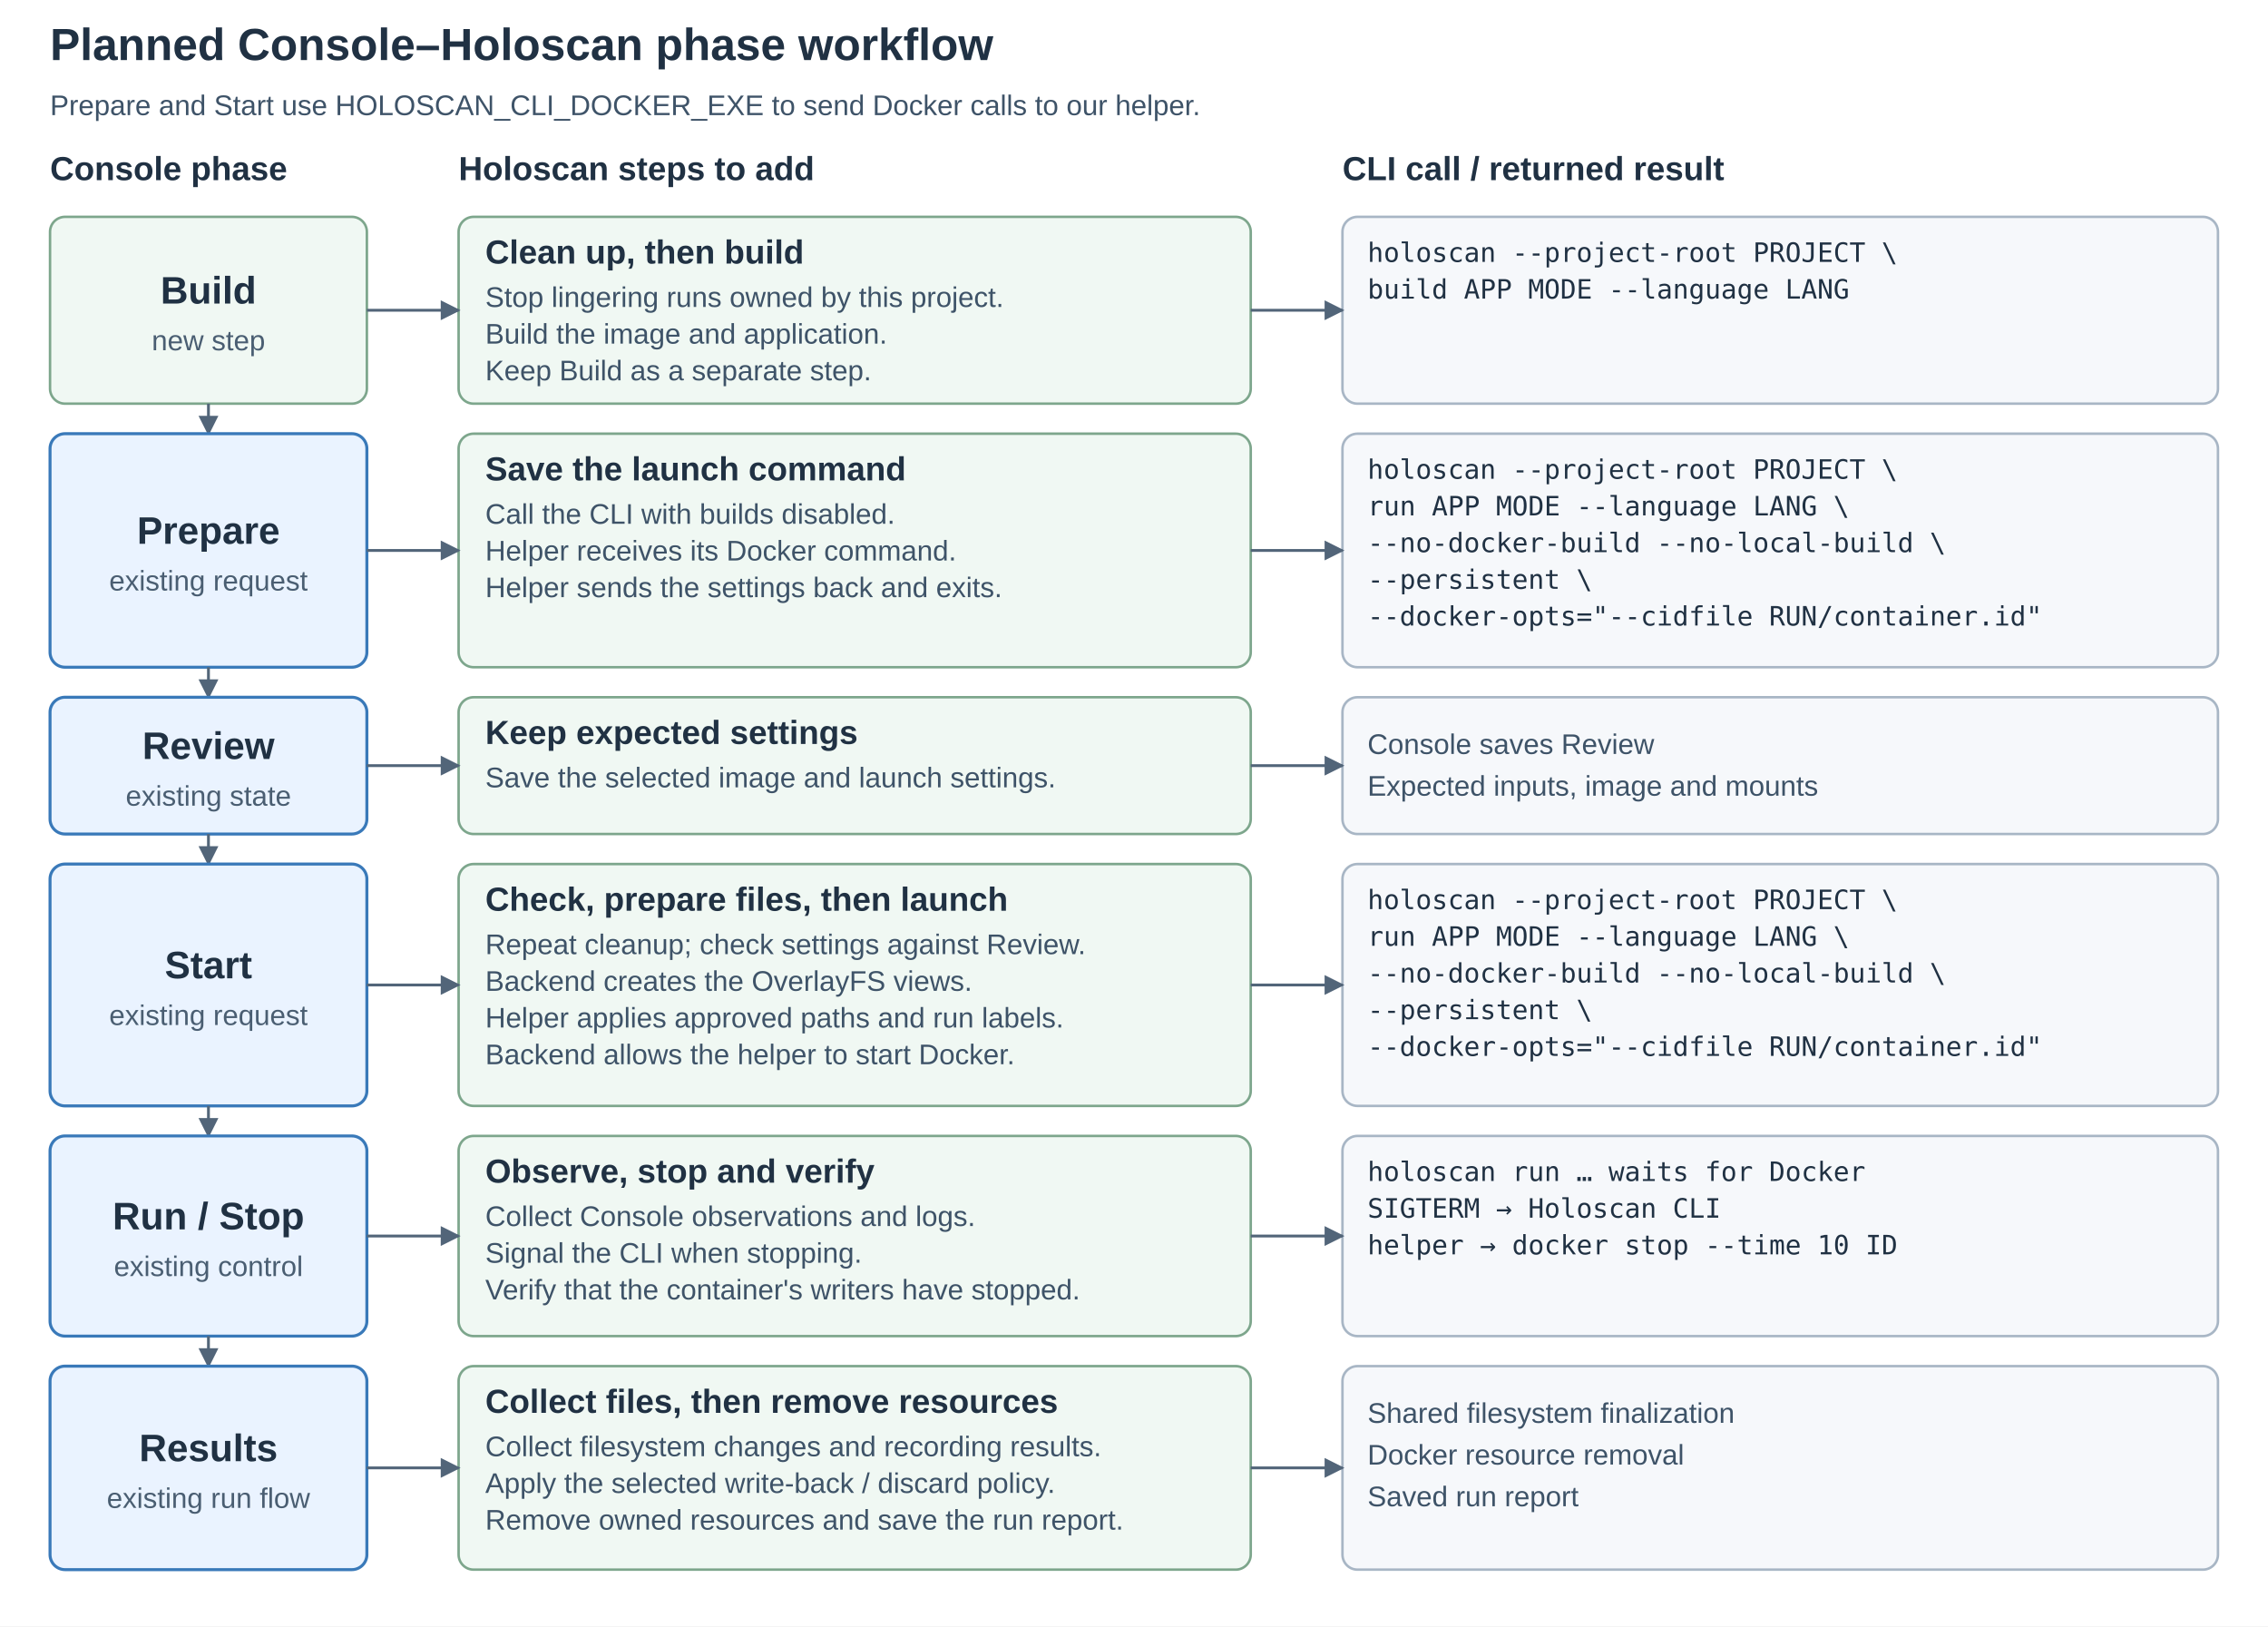
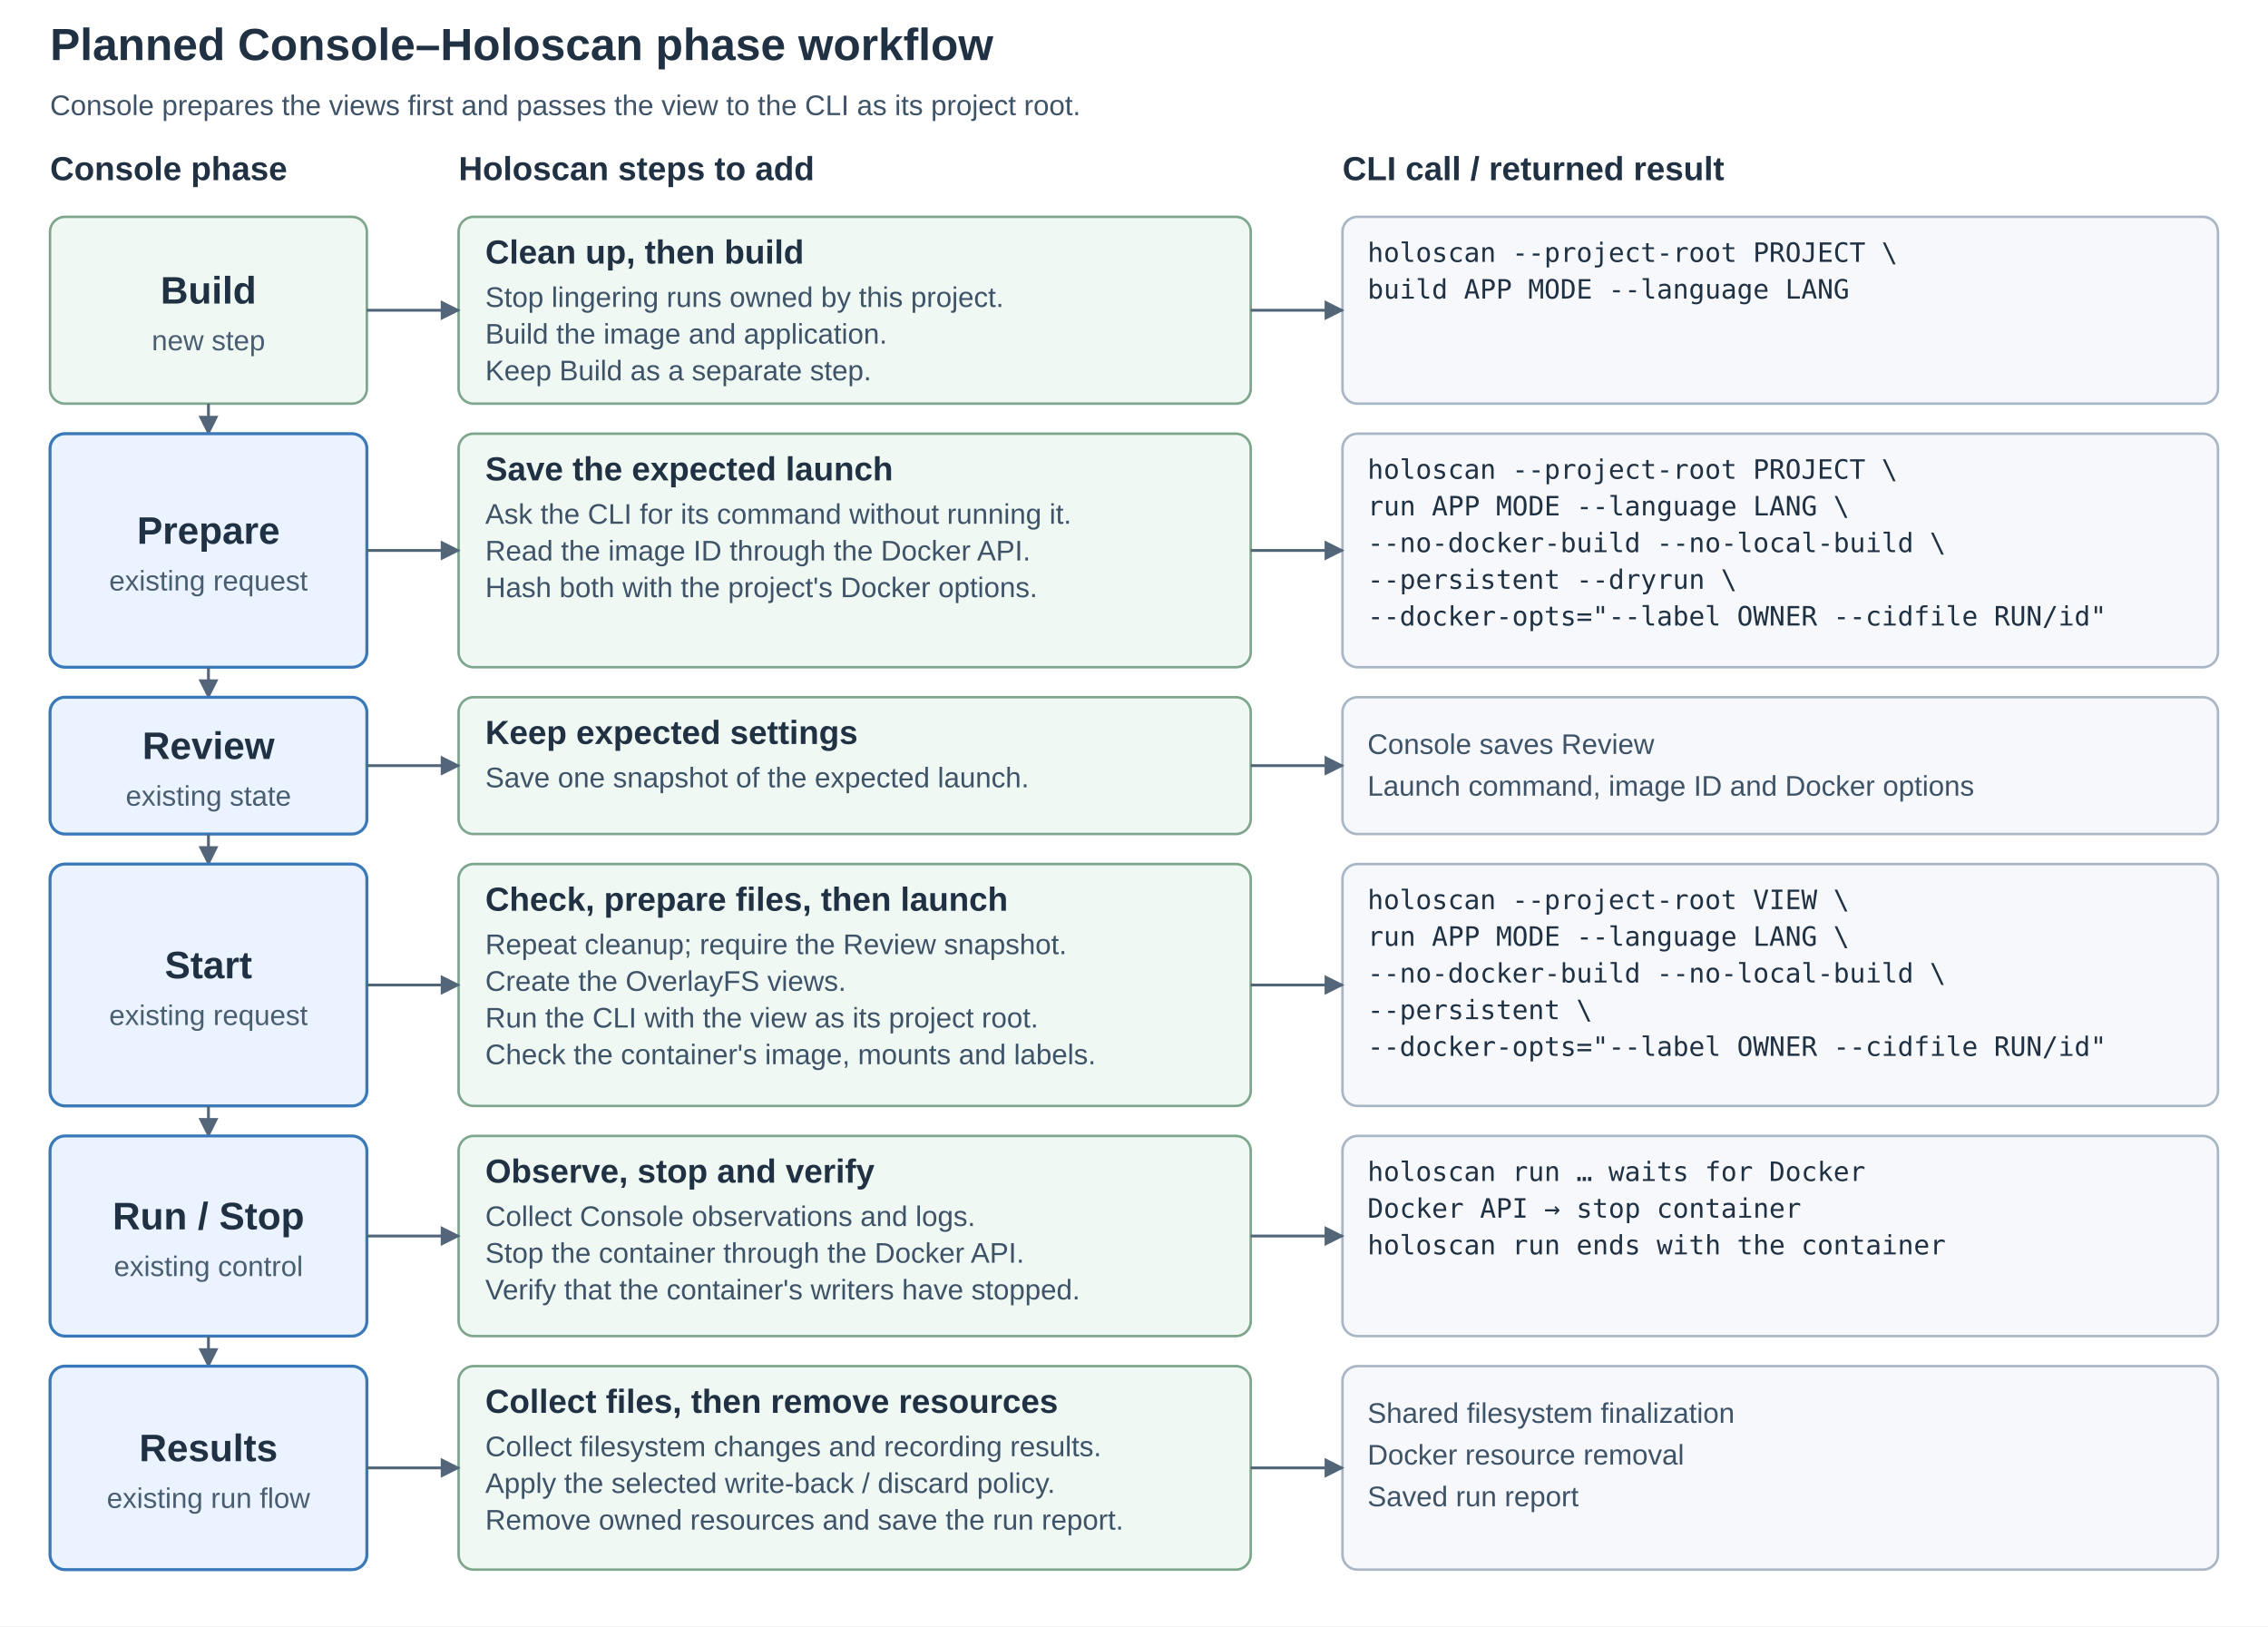
<svg xmlns="http://www.w3.org/2000/svg" width="1360" height="975" viewBox="0 0 1360 975" role="img" aria-labelledby="title desc">
  <defs>
    <marker id="arrow" viewBox="0 0 10 10" refX="9" refY="5" markerWidth="7" markerHeight="7" orient="auto">
      <path d="M0 0 L10 5 L0 10z" fill="#526579" />
    </marker>
    <style>text{font-family:Arial,Helvetica,sans-serif;fill:#203143}.heading{font-size:27px;font-weight:600}.column{font-size:20px;font-weight:600}.phaseName{font-size:23px;font-weight:600}.name{font-size:20px;font-weight:600}.detail{font-size:17px;fill:#3e5368}.small{font-size:17px;fill:#4a5e72}.code{font-family:DejaVu Sans Mono,Liberation Mono,monospace;font-size:16px;fill:#203143}.phase{fill:#eaf3ff;stroke:#3979b9;stroke-width:1.8}.newphase,.work{fill:#f0f8f3;stroke:#7da68c;stroke-width:1.5}.call{fill:#f6f8fb;stroke:#a8b6c5;stroke-width:1.5}.flow{fill:none;stroke:#526579;stroke-width:1.7;marker-end:url(#arrow)}</style>
  </defs>
  <rect width="1360" height="975" fill="white" />
  <text class="heading" x="30" y="36" text-anchor="start">Planned Console–Holoscan phase workflow</text>
-   <text class="detail" x="30" y="69" text-anchor="start">Prepare and Start use HOLOSCAN_CLI_DOCKER_EXE to send Docker calls to our helper.</text>
+   <text class="detail" x="30" y="69" text-anchor="start">Console prepares the views first and passes the view to the CLI as its project root.</text>
  <text class="column" x="30" y="108" text-anchor="start">Console phase</text>
  <text class="column" x="275" y="108" text-anchor="start">Holoscan steps to add</text>
  <text class="column" x="805" y="108" text-anchor="start">CLI call / returned result</text>
  <rect class="newphase" x="30" y="130" width="190" height="112" rx="9" />
  <text class="phaseName" x="125" y="182" text-anchor="middle">Build</text>
  <text class="small" x="125" y="210" text-anchor="middle">new step</text>
  <rect class="work" x="275" y="130" width="475" height="112" rx="9" />
  <text class="name" x="291" y="158" text-anchor="start">Clean up, then build</text>
  <text class="detail" x="291" y="184" text-anchor="start">Stop lingering runs owned by this project.</text>
  <text class="detail" x="291" y="206" text-anchor="start">Build the image and application.</text>
  <text class="detail" x="291" y="228" text-anchor="start">Keep Build as a separate step.</text>
  <rect class="call" x="805" y="130" width="525" height="112" rx="9" />
  <text class="code" x="820" y="157" text-anchor="start">holoscan --project-root PROJECT \</text>
  <text class="code" x="820" y="179" text-anchor="start">  build APP MODE --language LANG</text>
  <path class="flow" d="M220 186 H275" />
  <path class="flow" d="M750 186 H805" />
  <path class="flow" d="M125 242 V260" />
  <rect class="phase" x="30" y="260" width="190" height="140" rx="9" />
  <text class="phaseName" x="125" y="326" text-anchor="middle">Prepare</text>
  <text class="small" x="125" y="354" text-anchor="middle">existing request</text>
  <rect class="work" x="275" y="260" width="475" height="140" rx="9" />
-   <text class="name" x="291" y="288" text-anchor="start">Save the launch command</text>
-   <text class="detail" x="291" y="314" text-anchor="start">Call the CLI with builds disabled.</text>
-   <text class="detail" x="291" y="336" text-anchor="start">Helper receives its Docker command.</text>
-   <text class="detail" x="291" y="358" text-anchor="start">Helper sends the settings back and exits.</text>
+   <text class="name" x="291" y="288" text-anchor="start">Save the expected launch</text>
+   <text class="detail" x="291" y="314" text-anchor="start">Ask the CLI for its command without running it.</text>
+   <text class="detail" x="291" y="336" text-anchor="start">Read the image ID through the Docker API.</text>
+   <text class="detail" x="291" y="358" text-anchor="start">Hash both with the project's Docker options.</text>
  <rect class="call" x="805" y="260" width="525" height="140" rx="9" />
  <text class="code" x="820" y="287" text-anchor="start">holoscan --project-root PROJECT \</text>
  <text class="code" x="820" y="309" text-anchor="start">  run APP MODE --language LANG \</text>
  <text class="code" x="820" y="331" text-anchor="start">  --no-docker-build --no-local-build \</text>
-   <text class="code" x="820" y="353" text-anchor="start">  --persistent \</text>
-   <text class="code" x="820" y="375" text-anchor="start">  --docker-opts="--cidfile RUN/container.id"</text>
+   <text class="code" x="820" y="353" text-anchor="start">  --persistent --dryrun \</text>
+   <text class="code" x="820" y="375" text-anchor="start">  --docker-opts="--label OWNER --cidfile RUN/id"</text>
  <path class="flow" d="M220 330 H275" />
  <path class="flow" d="M750 330 H805" />
  <path class="flow" d="M125 400 V418" />
  <rect class="phase" x="30" y="418" width="190" height="82" rx="9" />
  <text class="phaseName" x="125" y="455" text-anchor="middle">Review</text>
  <text class="small" x="125" y="483" text-anchor="middle">existing state</text>
  <rect class="work" x="275" y="418" width="475" height="82" rx="9" />
  <text class="name" x="291" y="446" text-anchor="start">Keep expected settings</text>
-   <text class="detail" x="291" y="472" text-anchor="start">Save the selected image and launch settings.</text>
+   <text class="detail" x="291" y="472" text-anchor="start">Save one snapshot of the expected launch.</text>
  <rect class="call" x="805" y="418" width="525" height="82" rx="9" />
  <text class="detail" x="820" y="452" text-anchor="start">Console saves Review</text>
-   <text class="detail" x="820" y="477" text-anchor="start">Expected inputs, image and mounts</text>
+   <text class="detail" x="820" y="477" text-anchor="start">Launch command, image ID and Docker options</text>
  <path class="flow" d="M220 459 H275" />
  <path class="flow" d="M750 459 H805" />
  <path class="flow" d="M125 500 V518" />
  <rect class="phase" x="30" y="518" width="190" height="145" rx="9" />
  <text class="phaseName" x="125" y="586.5" text-anchor="middle">Start</text>
  <text class="small" x="125" y="614.5" text-anchor="middle">existing request</text>
  <rect class="work" x="275" y="518" width="475" height="145" rx="9" />
  <text class="name" x="291" y="546" text-anchor="start">Check, prepare files, then launch</text>
-   <text class="detail" x="291" y="572" text-anchor="start">Repeat cleanup; check settings against Review.</text>
-   <text class="detail" x="291" y="594" text-anchor="start">Backend creates the OverlayFS views.</text>
-   <text class="detail" x="291" y="616" text-anchor="start">Helper applies approved paths and run labels.</text>
-   <text class="detail" x="291" y="638" text-anchor="start">Backend allows the helper to start Docker.</text>
+   <text class="detail" x="291" y="572" text-anchor="start">Repeat cleanup; require the Review snapshot.</text>
+   <text class="detail" x="291" y="594" text-anchor="start">Create the OverlayFS views.</text>
+   <text class="detail" x="291" y="616" text-anchor="start">Run the CLI with the view as its project root.</text>
+   <text class="detail" x="291" y="638" text-anchor="start">Check the container's image, mounts and labels.</text>
  <rect class="call" x="805" y="518" width="525" height="145" rx="9" />
-   <text class="code" x="820" y="545" text-anchor="start">holoscan --project-root PROJECT \</text>
+   <text class="code" x="820" y="545" text-anchor="start">holoscan --project-root VIEW \</text>
  <text class="code" x="820" y="567" text-anchor="start">  run APP MODE --language LANG \</text>
  <text class="code" x="820" y="589" text-anchor="start">  --no-docker-build --no-local-build \</text>
  <text class="code" x="820" y="611" text-anchor="start">  --persistent \</text>
-   <text class="code" x="820" y="633" text-anchor="start">  --docker-opts="--cidfile RUN/container.id"</text>
+   <text class="code" x="820" y="633" text-anchor="start">  --docker-opts="--label OWNER --cidfile RUN/id"</text>
  <path class="flow" d="M220 590.5 H275" />
  <path class="flow" d="M750 590.5 H805" />
  <path class="flow" d="M125 663 V681" />
  <rect class="phase" x="30" y="681" width="190" height="120" rx="9" />
  <text class="phaseName" x="125" y="737" text-anchor="middle">Run / Stop</text>
  <text class="small" x="125" y="765" text-anchor="middle">existing control</text>
  <rect class="work" x="275" y="681" width="475" height="120" rx="9" />
  <text class="name" x="291" y="709" text-anchor="start">Observe, stop and verify</text>
  <text class="detail" x="291" y="735" text-anchor="start">Collect Console observations and logs.</text>
-   <text class="detail" x="291" y="757" text-anchor="start">Signal the CLI when stopping.</text>
+   <text class="detail" x="291" y="757" text-anchor="start">Stop the container through the Docker API.</text>
  <text class="detail" x="291" y="779" text-anchor="start">Verify that the container's writers have stopped.</text>
  <rect class="call" x="805" y="681" width="525" height="120" rx="9" />
  <text class="code" x="820" y="708" text-anchor="start">holoscan run … waits for Docker</text>
-   <text class="code" x="820" y="730" text-anchor="start">SIGTERM → Holoscan CLI</text>
-   <text class="code" x="820" y="752" text-anchor="start">helper → docker stop --time 10 ID</text>
+   <text class="code" x="820" y="730" text-anchor="start">Docker API → stop container</text>
+   <text class="code" x="820" y="752" text-anchor="start">holoscan run ends with the container</text>
  <path class="flow" d="M220 741 H275" />
  <path class="flow" d="M750 741 H805" />
  <path class="flow" d="M125 801 V819" />
  <rect class="phase" x="30" y="819" width="190" height="122" rx="9" />
  <text class="phaseName" x="125" y="876" text-anchor="middle">Results</text>
  <text class="small" x="125" y="904" text-anchor="middle">existing run flow</text>
  <rect class="work" x="275" y="819" width="475" height="122" rx="9" />
  <text class="name" x="291" y="847" text-anchor="start">Collect files, then remove resources</text>
  <text class="detail" x="291" y="873" text-anchor="start">Collect filesystem changes and recording results.</text>
  <text class="detail" x="291" y="895" text-anchor="start">Apply the selected write-back / discard policy.</text>
  <text class="detail" x="291" y="917" text-anchor="start">Remove owned resources and save the run report.</text>
  <rect class="call" x="805" y="819" width="525" height="122" rx="9" />
  <text class="detail" x="820" y="853" text-anchor="start">Shared filesystem finalization</text>
  <text class="detail" x="820" y="878" text-anchor="start">Docker resource removal</text>
  <text class="detail" x="820" y="903" text-anchor="start">Saved run report</text>
  <path class="flow" d="M220 880 H275" />
  <path class="flow" d="M750 880 H805" />
</svg>
